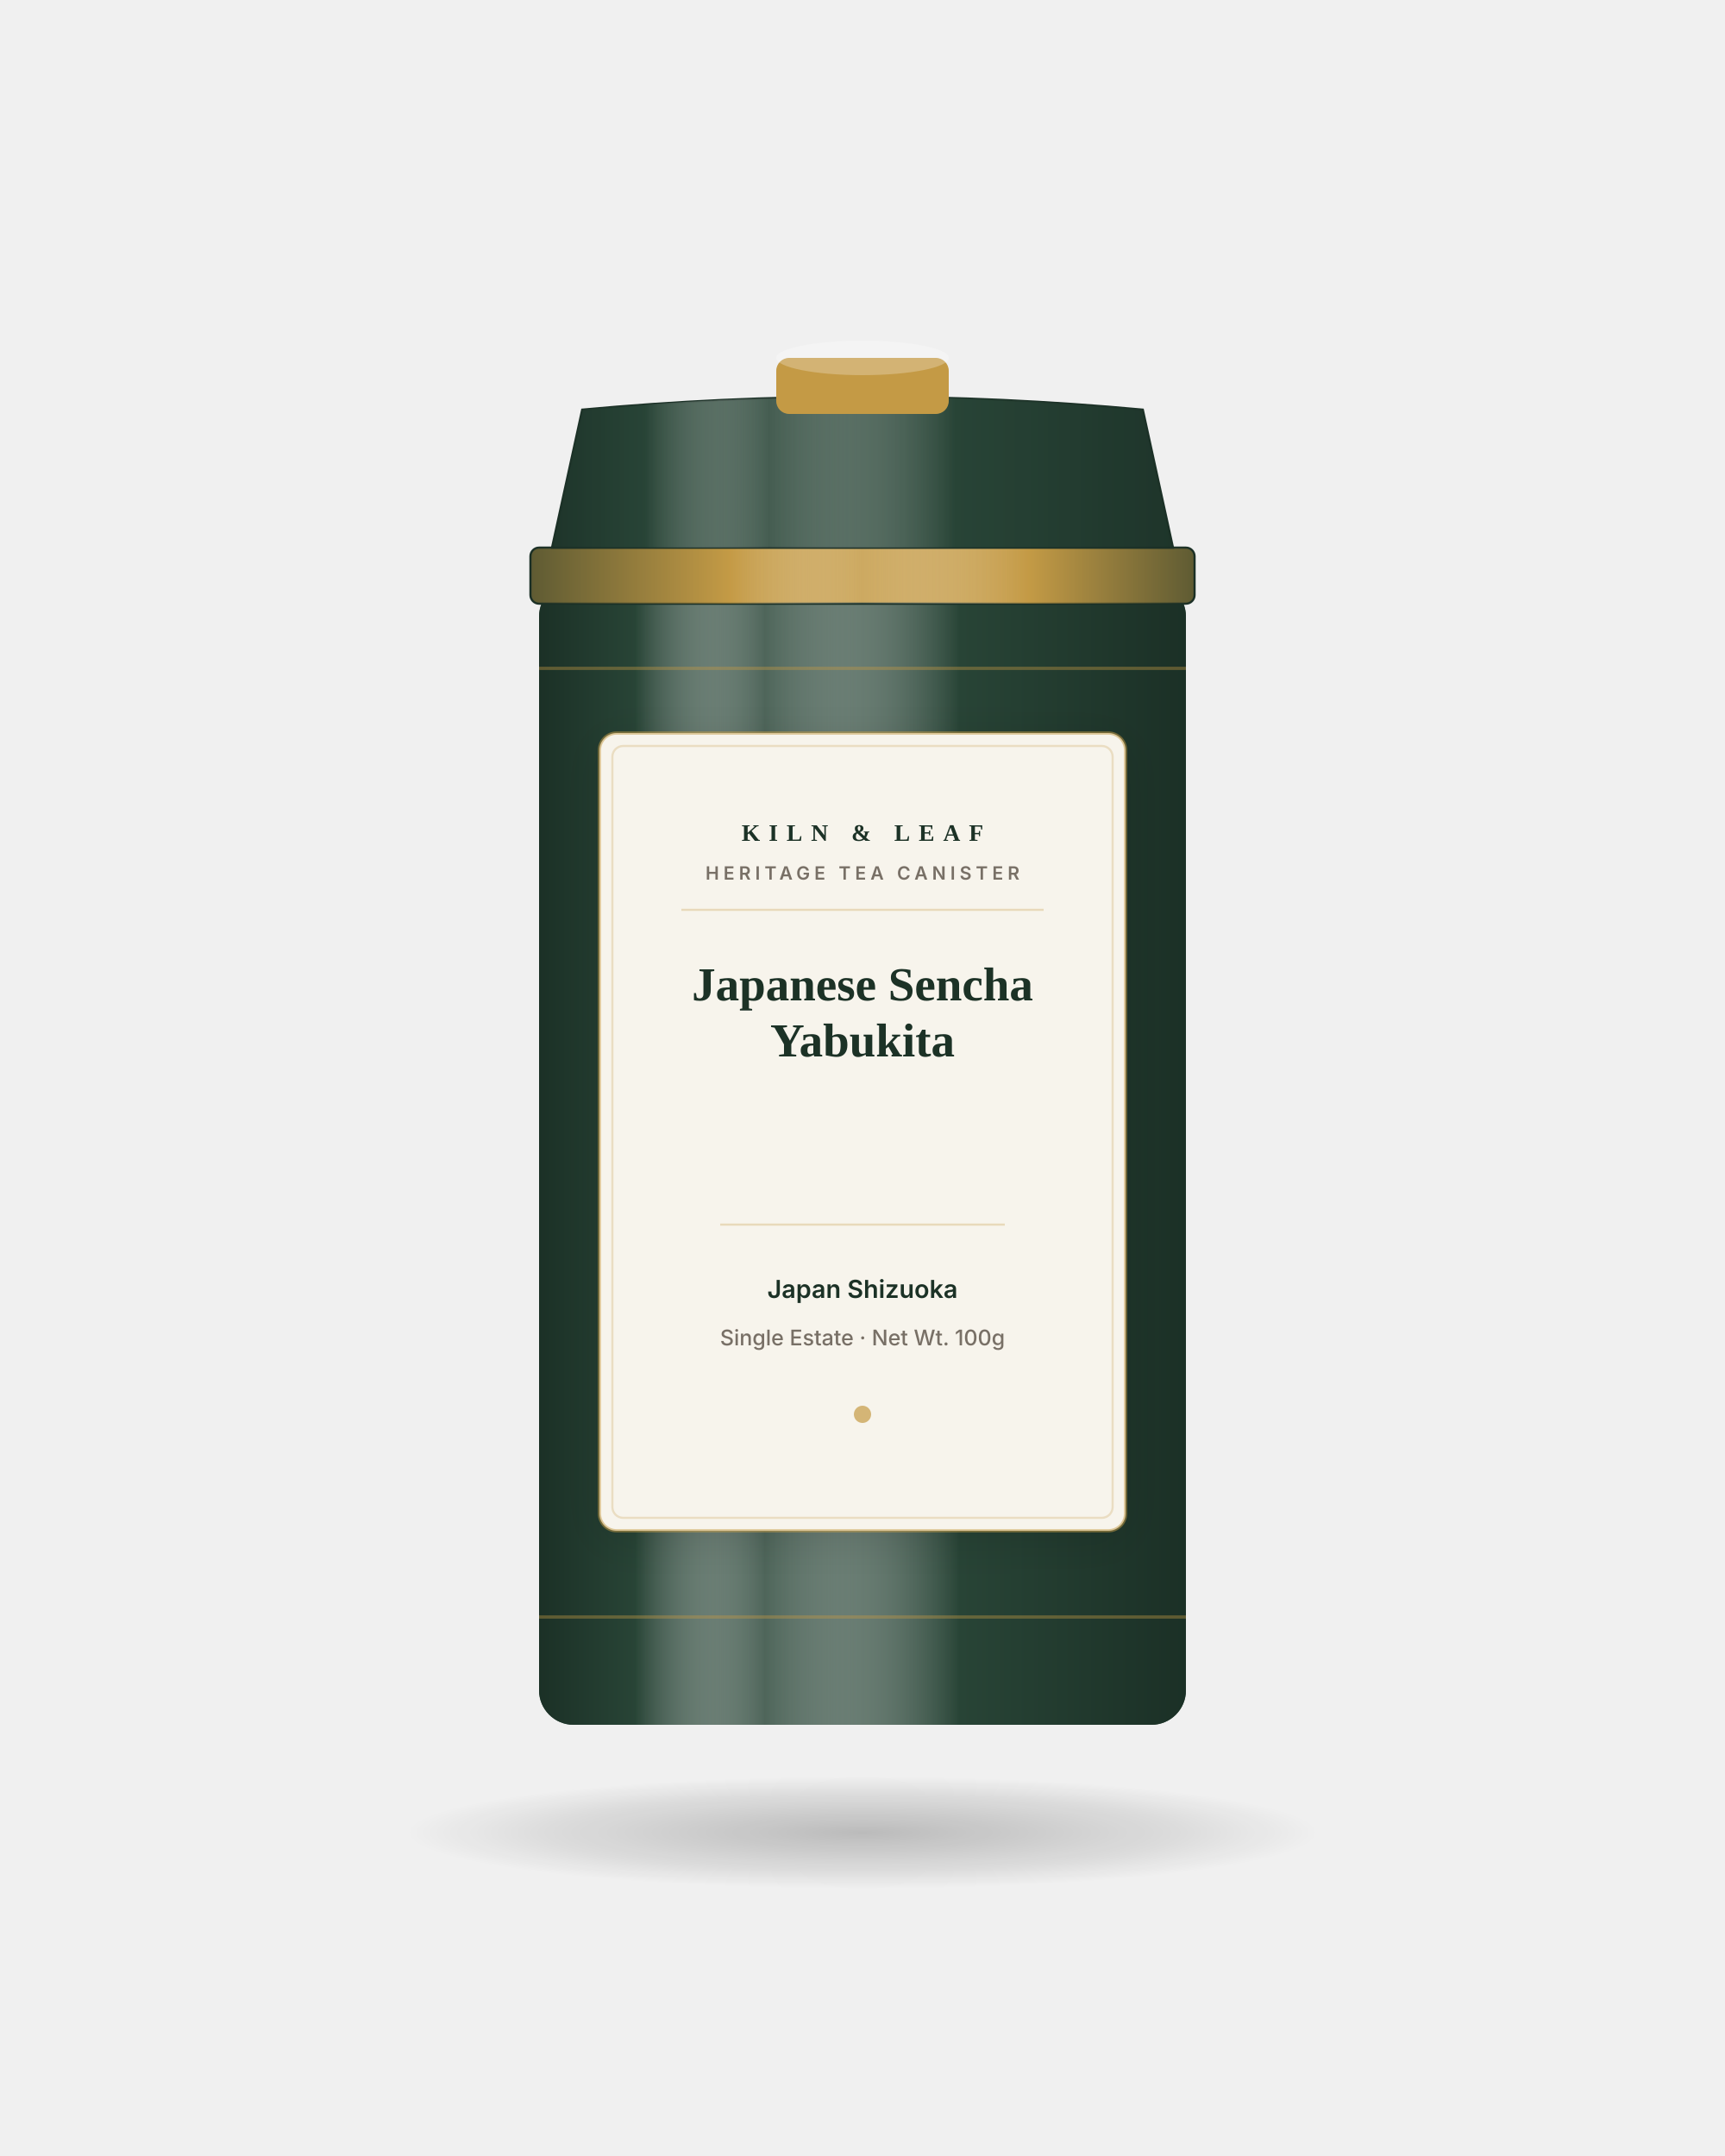
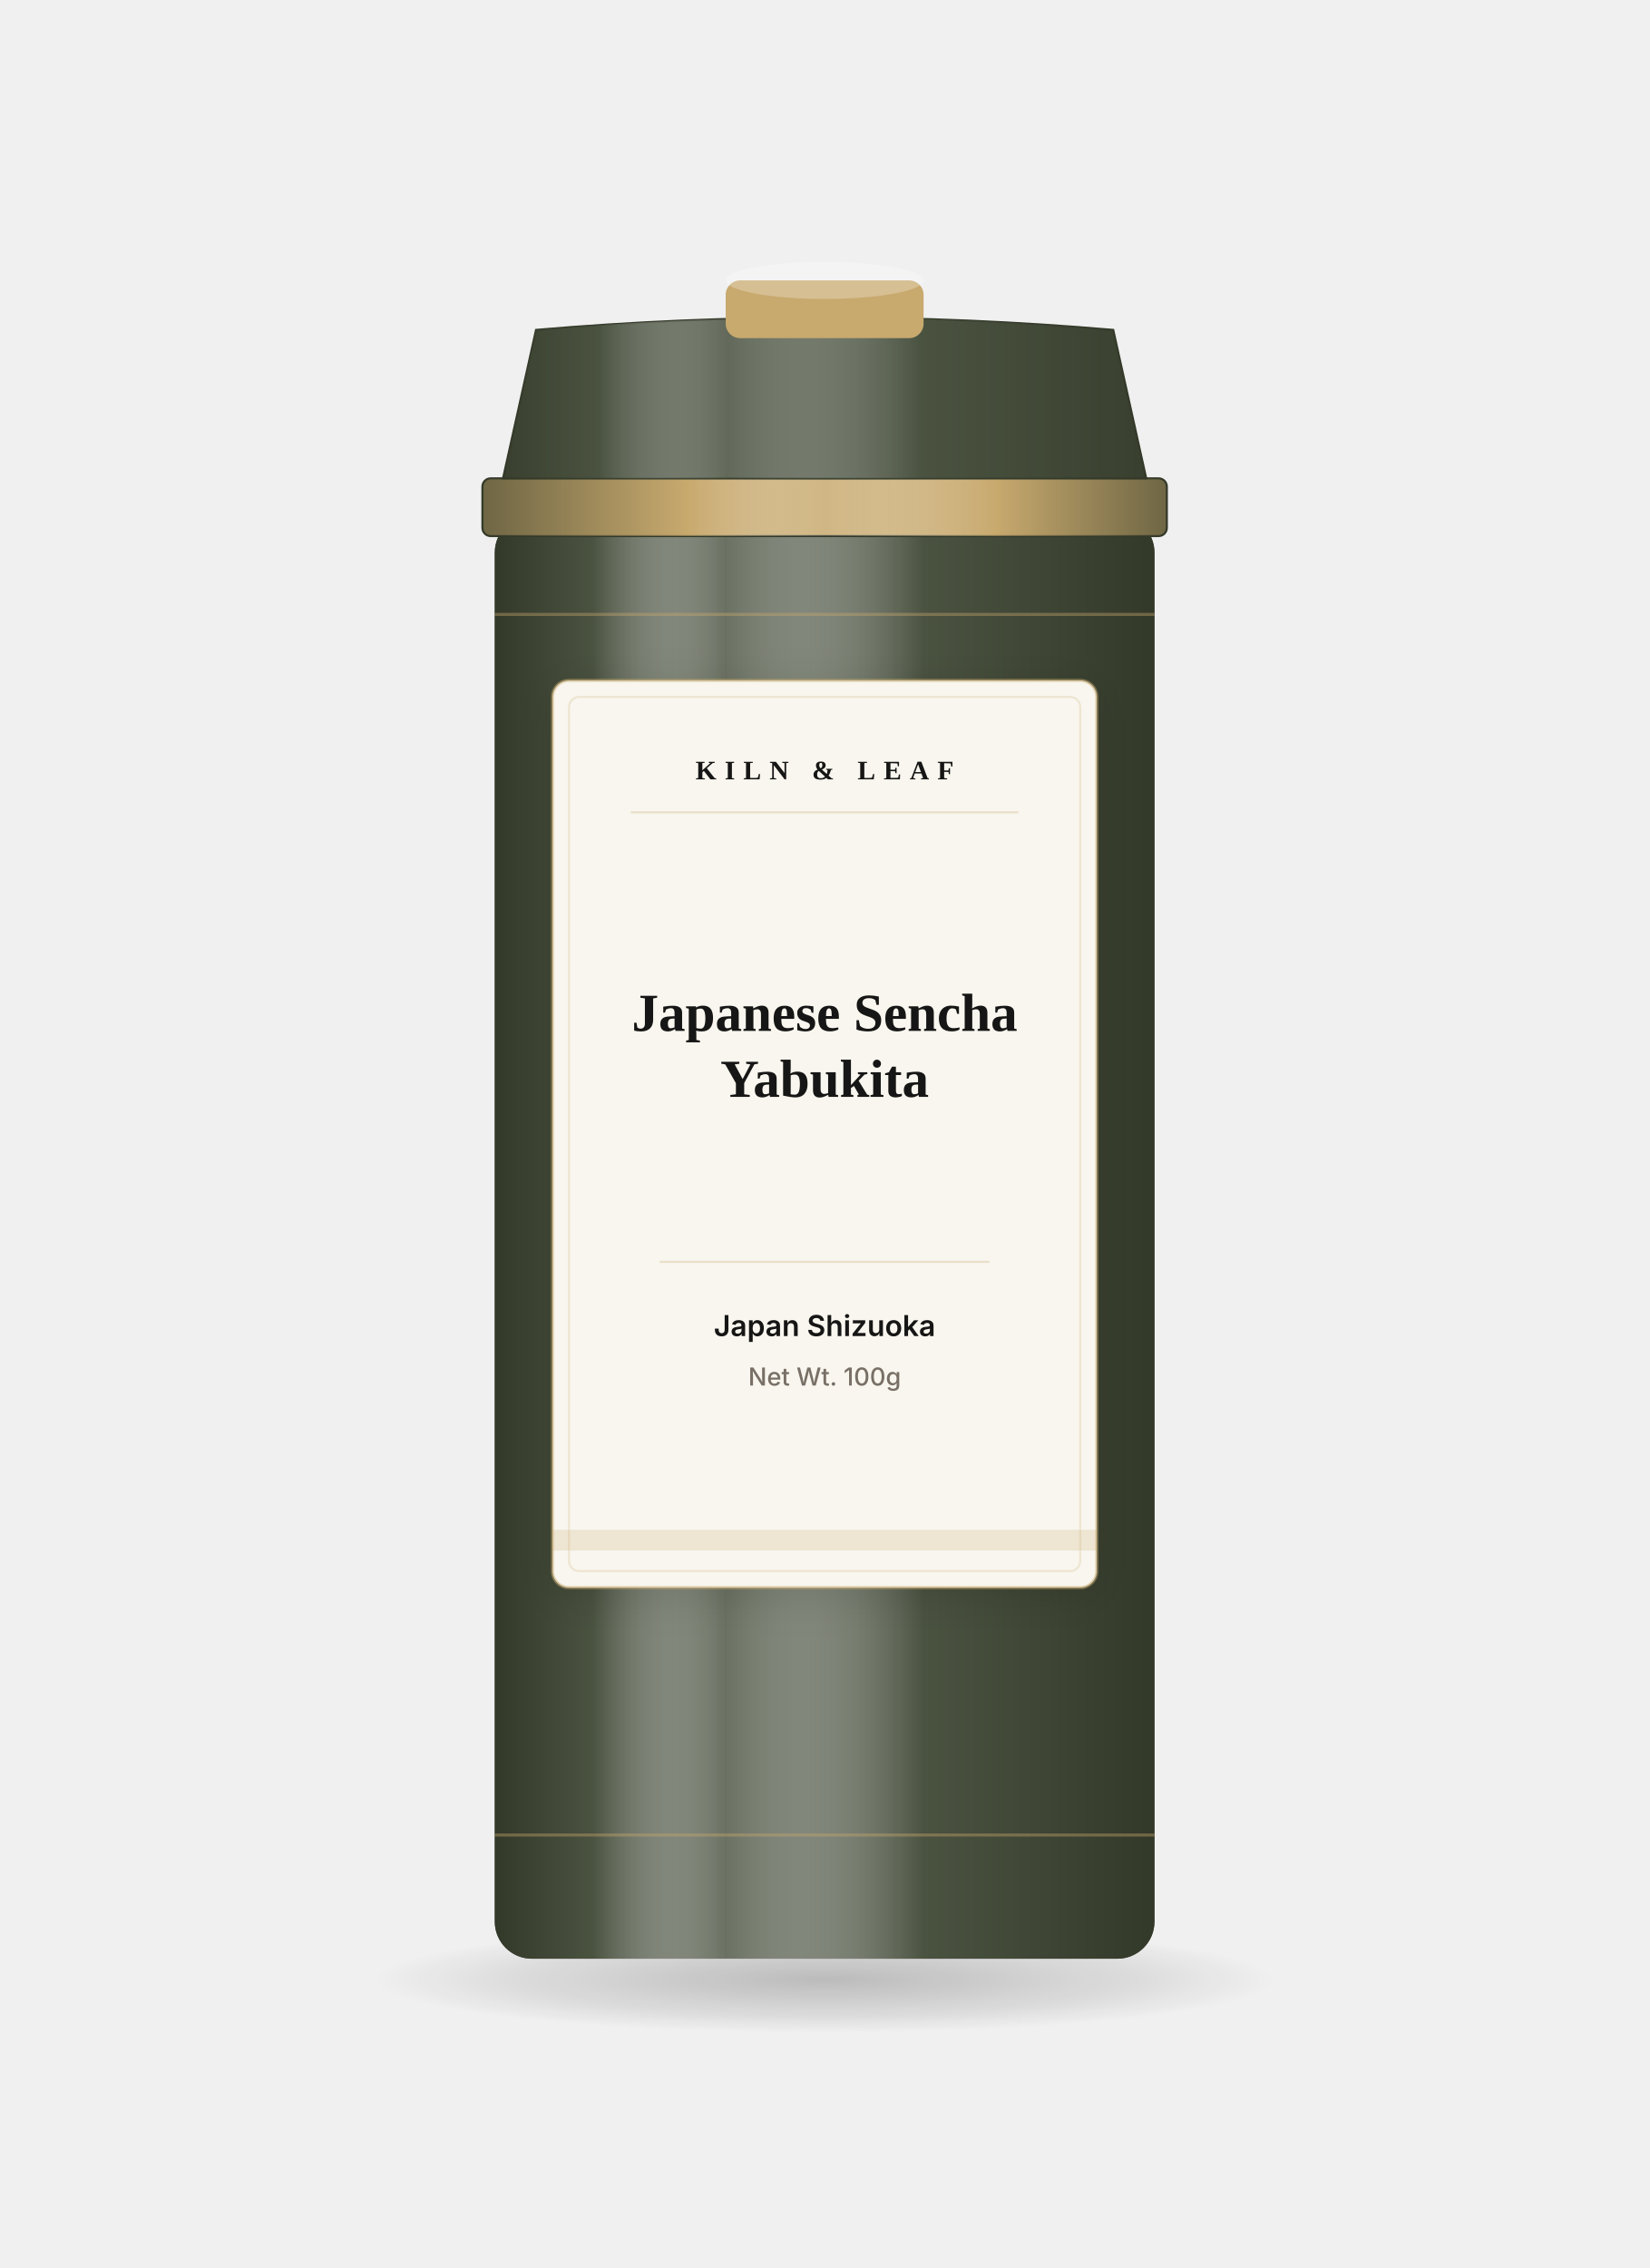
- <svg xmlns="http://www.w3.org/2000/svg" viewBox="0 0 800 1000" fill="none">
+ <svg xmlns="http://www.w3.org/2000/svg" viewBox="0 0 800 1100" fill="none">
  <defs>
    <radialGradient id="shadow-japanese-sencha" cx="50%" cy="50%" r="50%">
      <stop offset="0%" stop-color="#000000" stop-opacity="0.22" />
      <stop offset="70%" stop-color="#000000" stop-opacity="0.08" />
      <stop offset="100%" stop-color="#000000" stop-opacity="0" />
    </radialGradient>
    <linearGradient id="tin-body-japanese-sencha" x1="0%" y1="0%" x2="100%" y2="0%">
-       <stop offset="0%" stop-color="#1B3026" />
-       <stop offset="15%" stop-color="#284436" />
+       <stop offset="0%" stop-color="#333929" />
+       <stop offset="15%" stop-color="#4A5240" />
      <stop offset="35%" stop-color="#FFFFFF" stop-opacity="0.18" />
-       <stop offset="65%" stop-color="#284436" />
-       <stop offset="100%" stop-color="#1B3026" />
+       <stop offset="65%" stop-color="#4A5240" />
+       <stop offset="100%" stop-color="#333929" />
    </linearGradient>
    <linearGradient id="lid-sheen-japanese-sencha" x1="0%" y1="0%" x2="100%" y2="0%">
-       <stop offset="0%" stop-color="#1B3026" />
-       <stop offset="30%" stop-color="#C49A45" />
+       <stop offset="0%" stop-color="#333929" />
+       <stop offset="30%" stop-color="#C8A96E" />
      <stop offset="50%" stop-color="#FFFFFF" stop-opacity="0.25" />
-       <stop offset="75%" stop-color="#C49A45" />
-       <stop offset="100%" stop-color="#1B3026" />
+       <stop offset="75%" stop-color="#C8A96E" />
+       <stop offset="100%" stop-color="#333929" />
    </linearGradient>
  </defs>
-   <ellipse cx="400" cy="850" rx="210" ry="26" fill="url(#shadow-japanese-sencha)" />
+   <ellipse cx="400" cy="960" rx="220" ry="26" fill="url(#shadow-japanese-sencha)" />
  <g>
-     <rect x="250" y="270" width="300" height="530" rx="16" fill="#284436" />
-     <rect x="250" y="270" width="300" height="530" rx="16" fill="url(#tin-body-japanese-sencha)" />
-     <rect x="246" y="254" width="308" height="26" rx="4" fill="#C49A45" stroke="#1B3026" stroke-width="1" />
-     <rect x="246" y="254" width="308" height="26" rx="4" fill="url(#lid-sheen-japanese-sencha)" opacity="0.6" />
-     <path d="M 256 254 L 270 190 Q 400 178 530 190 L 544 254 Z" fill="#284436" stroke="#1B3026" stroke-width="1" />
-     <path d="M 256 254 L 270 190 Q 400 178 530 190 L 544 254 Z" fill="url(#tin-body-japanese-sencha)" opacity="0.75" />
-     <rect x="360" y="166" width="80" height="26" rx="6" fill="#C49A45" />
-     <ellipse cx="400" cy="166" rx="40" ry="8" fill="#FFFFFF" fill-opacity="0.25" />
-     <line x1="250" y1="310" x2="550" y2="310" stroke="#C49A45" stroke-opacity="0.4" stroke-width="1.5" />
-     <line x1="250" y1="750" x2="550" y2="750" stroke="#C49A45" stroke-opacity="0.4" stroke-width="1.5" />
+     <rect x="240" y="250" width="320" height="700" rx="18" fill="#4A5240" />
+     <rect x="240" y="250" width="320" height="700" rx="18" fill="url(#tin-body-japanese-sencha)" />
+     <rect x="234" y="232" width="332" height="28" rx="4" fill="#C8A96E" stroke="#333929" stroke-width="1" />
+     <rect x="234" y="232" width="332" height="28" rx="4" fill="url(#lid-sheen-japanese-sencha)" opacity="0.6" />
+     <path d="M 244 232 L 260 160 Q 400 148 540 160 L 556 232 Z" fill="#4A5240" stroke="#333929" stroke-width="1" />
+     <path d="M 244 232 L 260 160 Q 400 148 540 160 L 556 232 Z" fill="url(#tin-body-japanese-sencha)" opacity="0.75" />
+     <rect x="352" y="136" width="96" height="28" rx="7" fill="#C8A96E" />
+     <ellipse cx="400" cy="136" rx="48" ry="9" fill="#FFFFFF" fill-opacity="0.25" />
+     <line x1="240" y1="298" x2="560" y2="298" stroke="#C8A96E" stroke-opacity="0.4" stroke-width="1.5" />
+     <line x1="240" y1="890" x2="560" y2="890" stroke="#C8A96E" stroke-opacity="0.4" stroke-width="1.5" />
    <g filter="drop-shadow(0 4px 10px rgba(0,0,0,0.12))">
-       <rect x="278" y="340" width="244" height="370" rx="8" fill="#F7F4EC" stroke="#C49A45" stroke-opacity="0.5" stroke-width="1.5" />
-       <rect x="284" y="346" width="232" height="358" rx="5" fill="none" stroke="#C49A45" stroke-opacity="0.25" stroke-width="1" />
-       <text x="400" y="390" text-anchor="middle" font-family="Georgia, 'Times New Roman', serif" font-size="11" font-weight="700" letter-spacing="4" fill="#1B3026">KILN &amp; LEAF</text>
-       <text x="400" y="408" text-anchor="middle" font-family="-apple-system, system-ui, sans-serif" font-size="8.5" font-weight="600" letter-spacing="2" fill="#786F66">HERITAGE TEA CANISTER</text>
-       <line x1="316" y1="422" x2="484" y2="422" stroke="#C49A45" stroke-opacity="0.3" stroke-width="1" />
-       <text x="400" y="464" text-anchor="middle" font-family="Georgia, 'Times New Roman', serif" font-size="22" font-weight="600" fill="#1B3026">Japanese Sencha</text>
-       <text x="400" y="490" text-anchor="middle" font-family="Georgia, 'Times New Roman', serif" font-size="22" font-weight="600" fill="#1B3026">Yabukita</text>
-       <line x1="334" y1="568" x2="466" y2="568" stroke="#C49A45" stroke-opacity="0.3" stroke-width="1" />
-       <text x="400" y="602" text-anchor="middle" font-family="-apple-system, system-ui, sans-serif" font-size="11.5" font-weight="600" fill="#1B3026">Japan Shizuoka</text>
-       <text x="400" y="624" text-anchor="middle" font-family="-apple-system, system-ui, sans-serif" font-size="10" font-weight="500" fill="#786F66">Single Estate · Net Wt. 100g</text>
-       <circle cx="400" cy="656" r="4" fill="#C49A45" opacity="0.7" />
+       <rect x="268" y="330" width="264" height="440" rx="8" fill="#F8F6EE" stroke="#C8A96E" stroke-opacity="0.5" stroke-width="1.5" />
+       <rect x="276" y="338" width="248" height="424" rx="5" fill="none" stroke="#C8A96E" stroke-opacity="0.22" stroke-width="1" />
+       <rect x="268" y="742" width="264" height="10" fill="#C8A96E" opacity="0.22" />
+       <text x="400" y="378" text-anchor="middle" font-family="Georgia, 'Times New Roman', serif" font-size="13" font-weight="700" letter-spacing="4" fill="#161412">KILN &amp; LEAF</text>
+       <line x1="306" y1="394" x2="494" y2="394" stroke="#C8A96E" stroke-opacity="0.3" stroke-width="1" />
+       <text x="400" y="500" text-anchor="middle" font-family="Georgia, 'Times New Roman', serif" font-size="26" font-weight="600" fill="#161412">Japanese Sencha</text>
+       <text x="400" y="532" text-anchor="middle" font-family="Georgia, 'Times New Roman', serif" font-size="26" font-weight="600" fill="#161412">Yabukita</text>
+       <line x1="320" y1="612" x2="480" y2="612" stroke="#C8A96E" stroke-opacity="0.3" stroke-width="1" />
+       <text x="400" y="648" text-anchor="middle" font-family="-apple-system, system-ui, sans-serif" font-size="14" font-weight="600" fill="#161412">Japan Shizuoka</text>
+       <text x="400" y="672" text-anchor="middle" font-family="-apple-system, system-ui, sans-serif" font-size="12" font-weight="500" fill="#786F66">Net Wt. 100g</text>
    </g>
  </g>
</svg>
